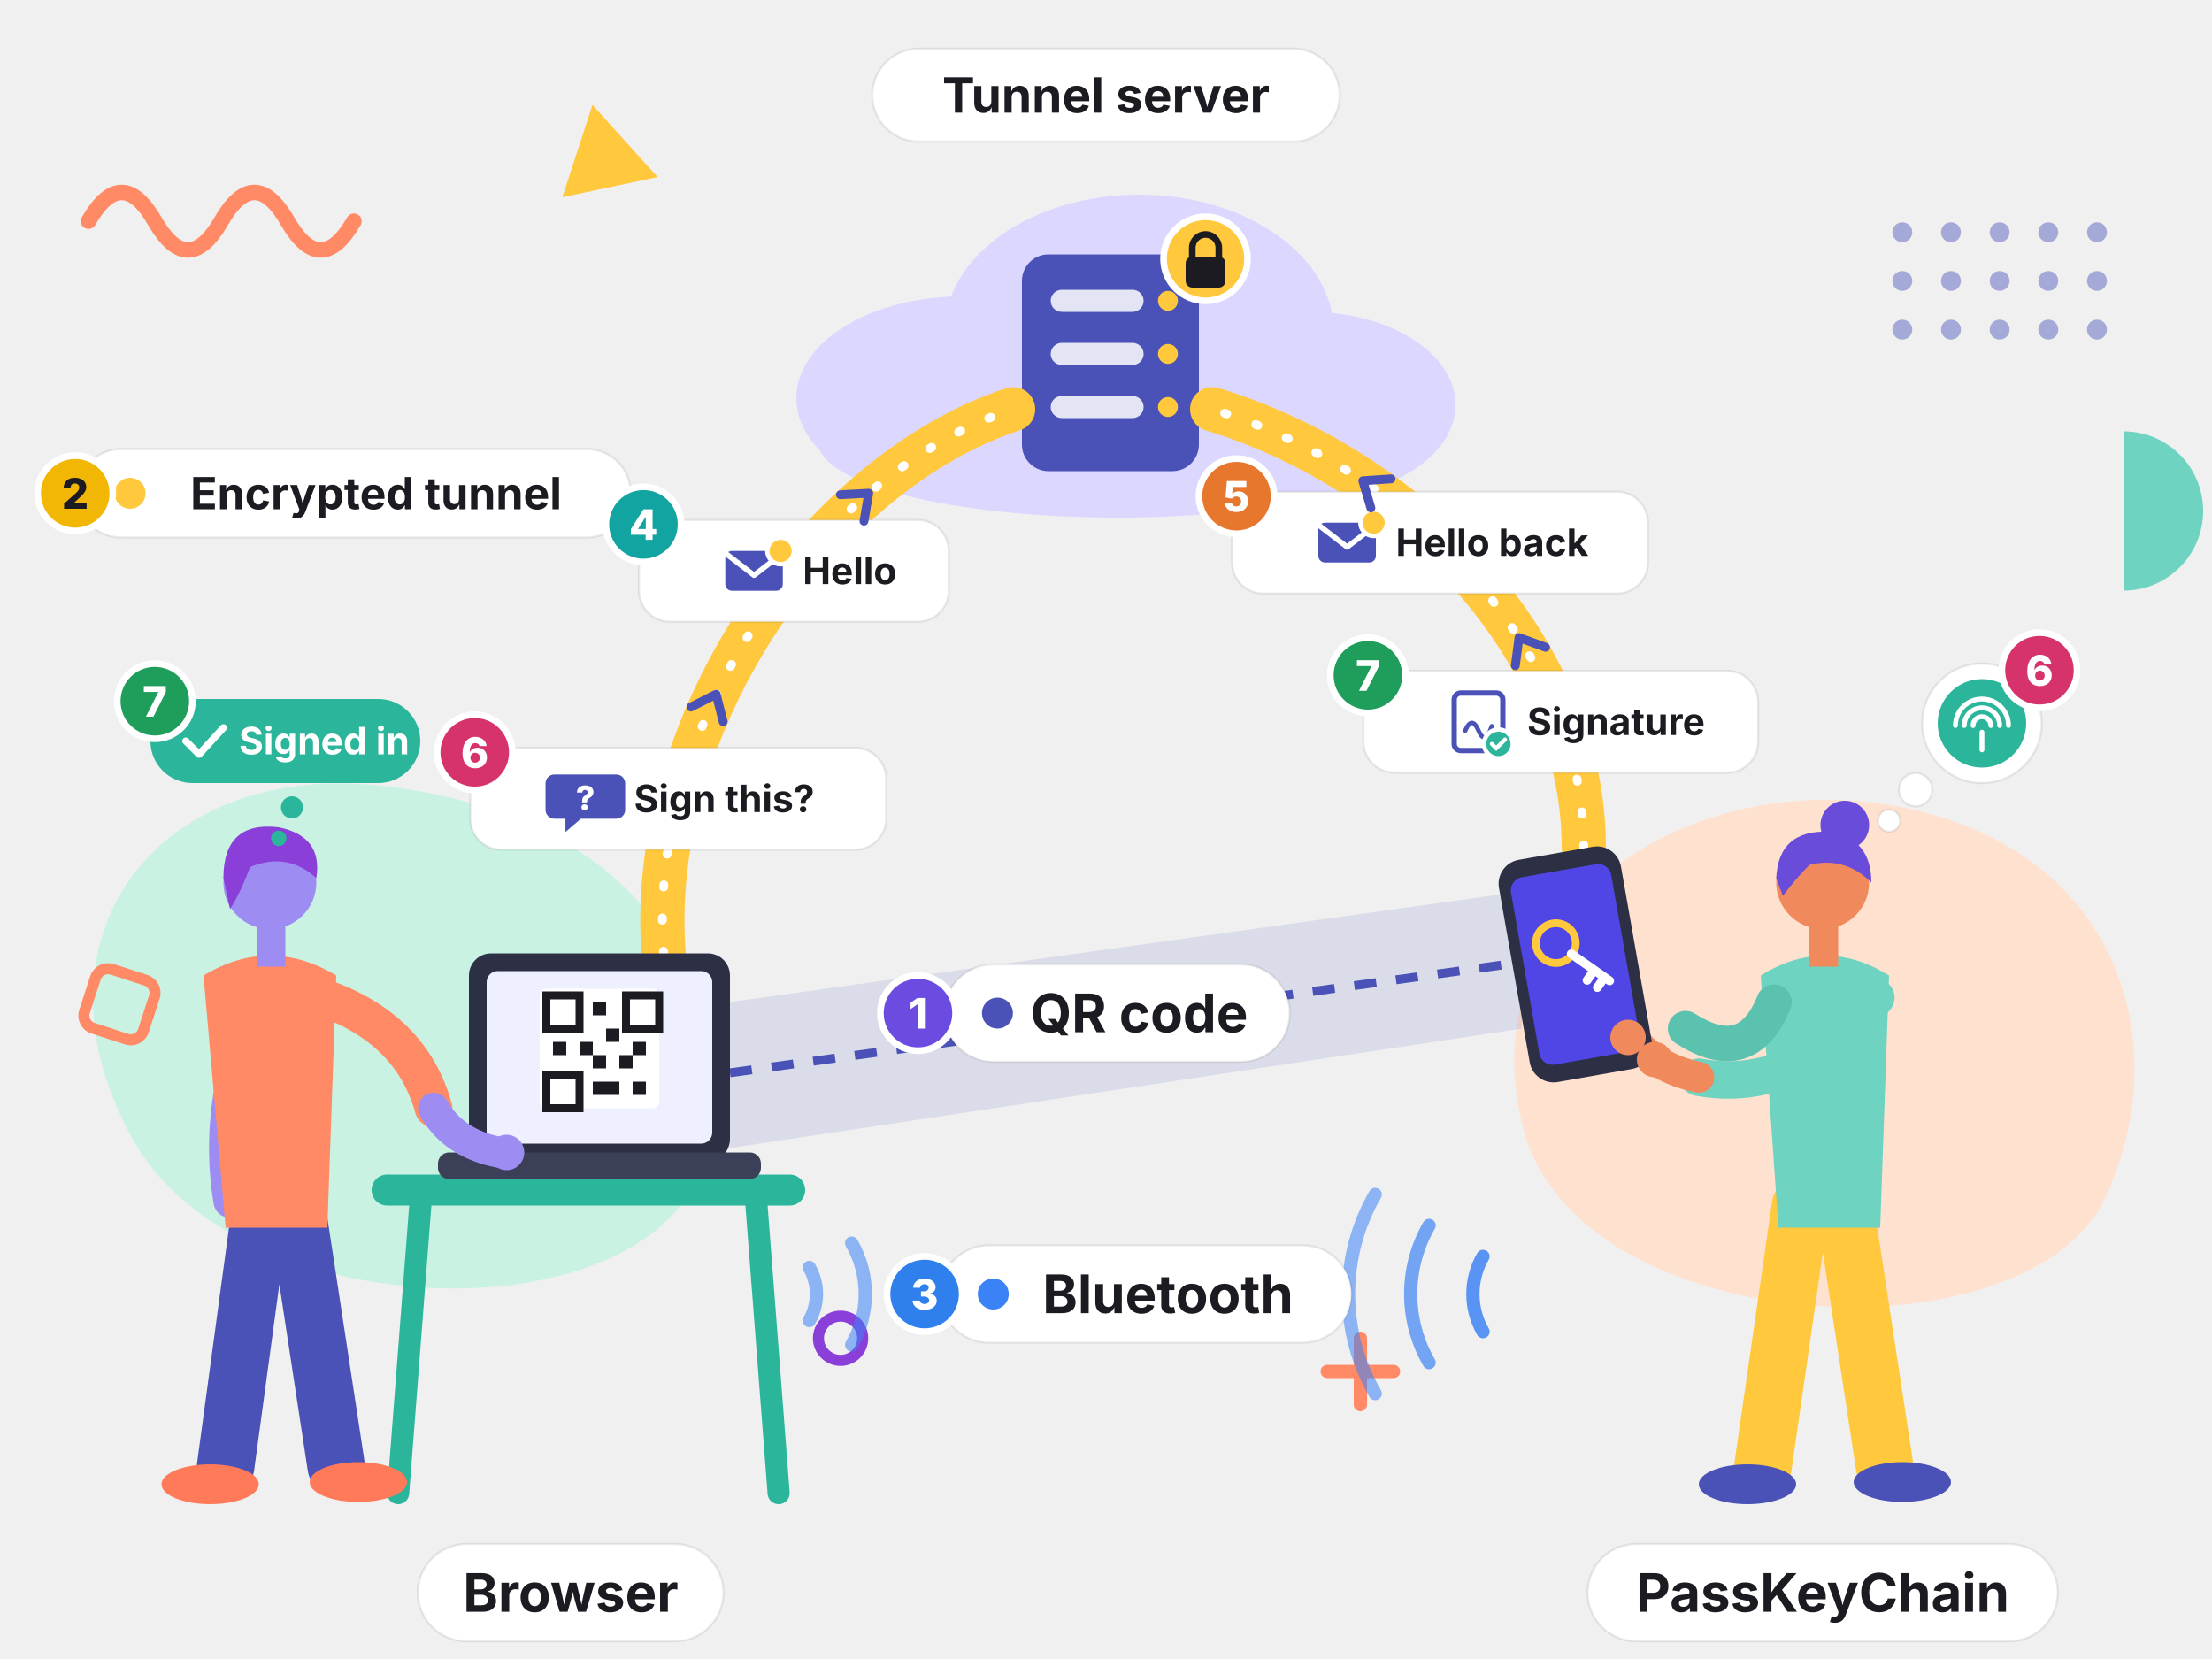
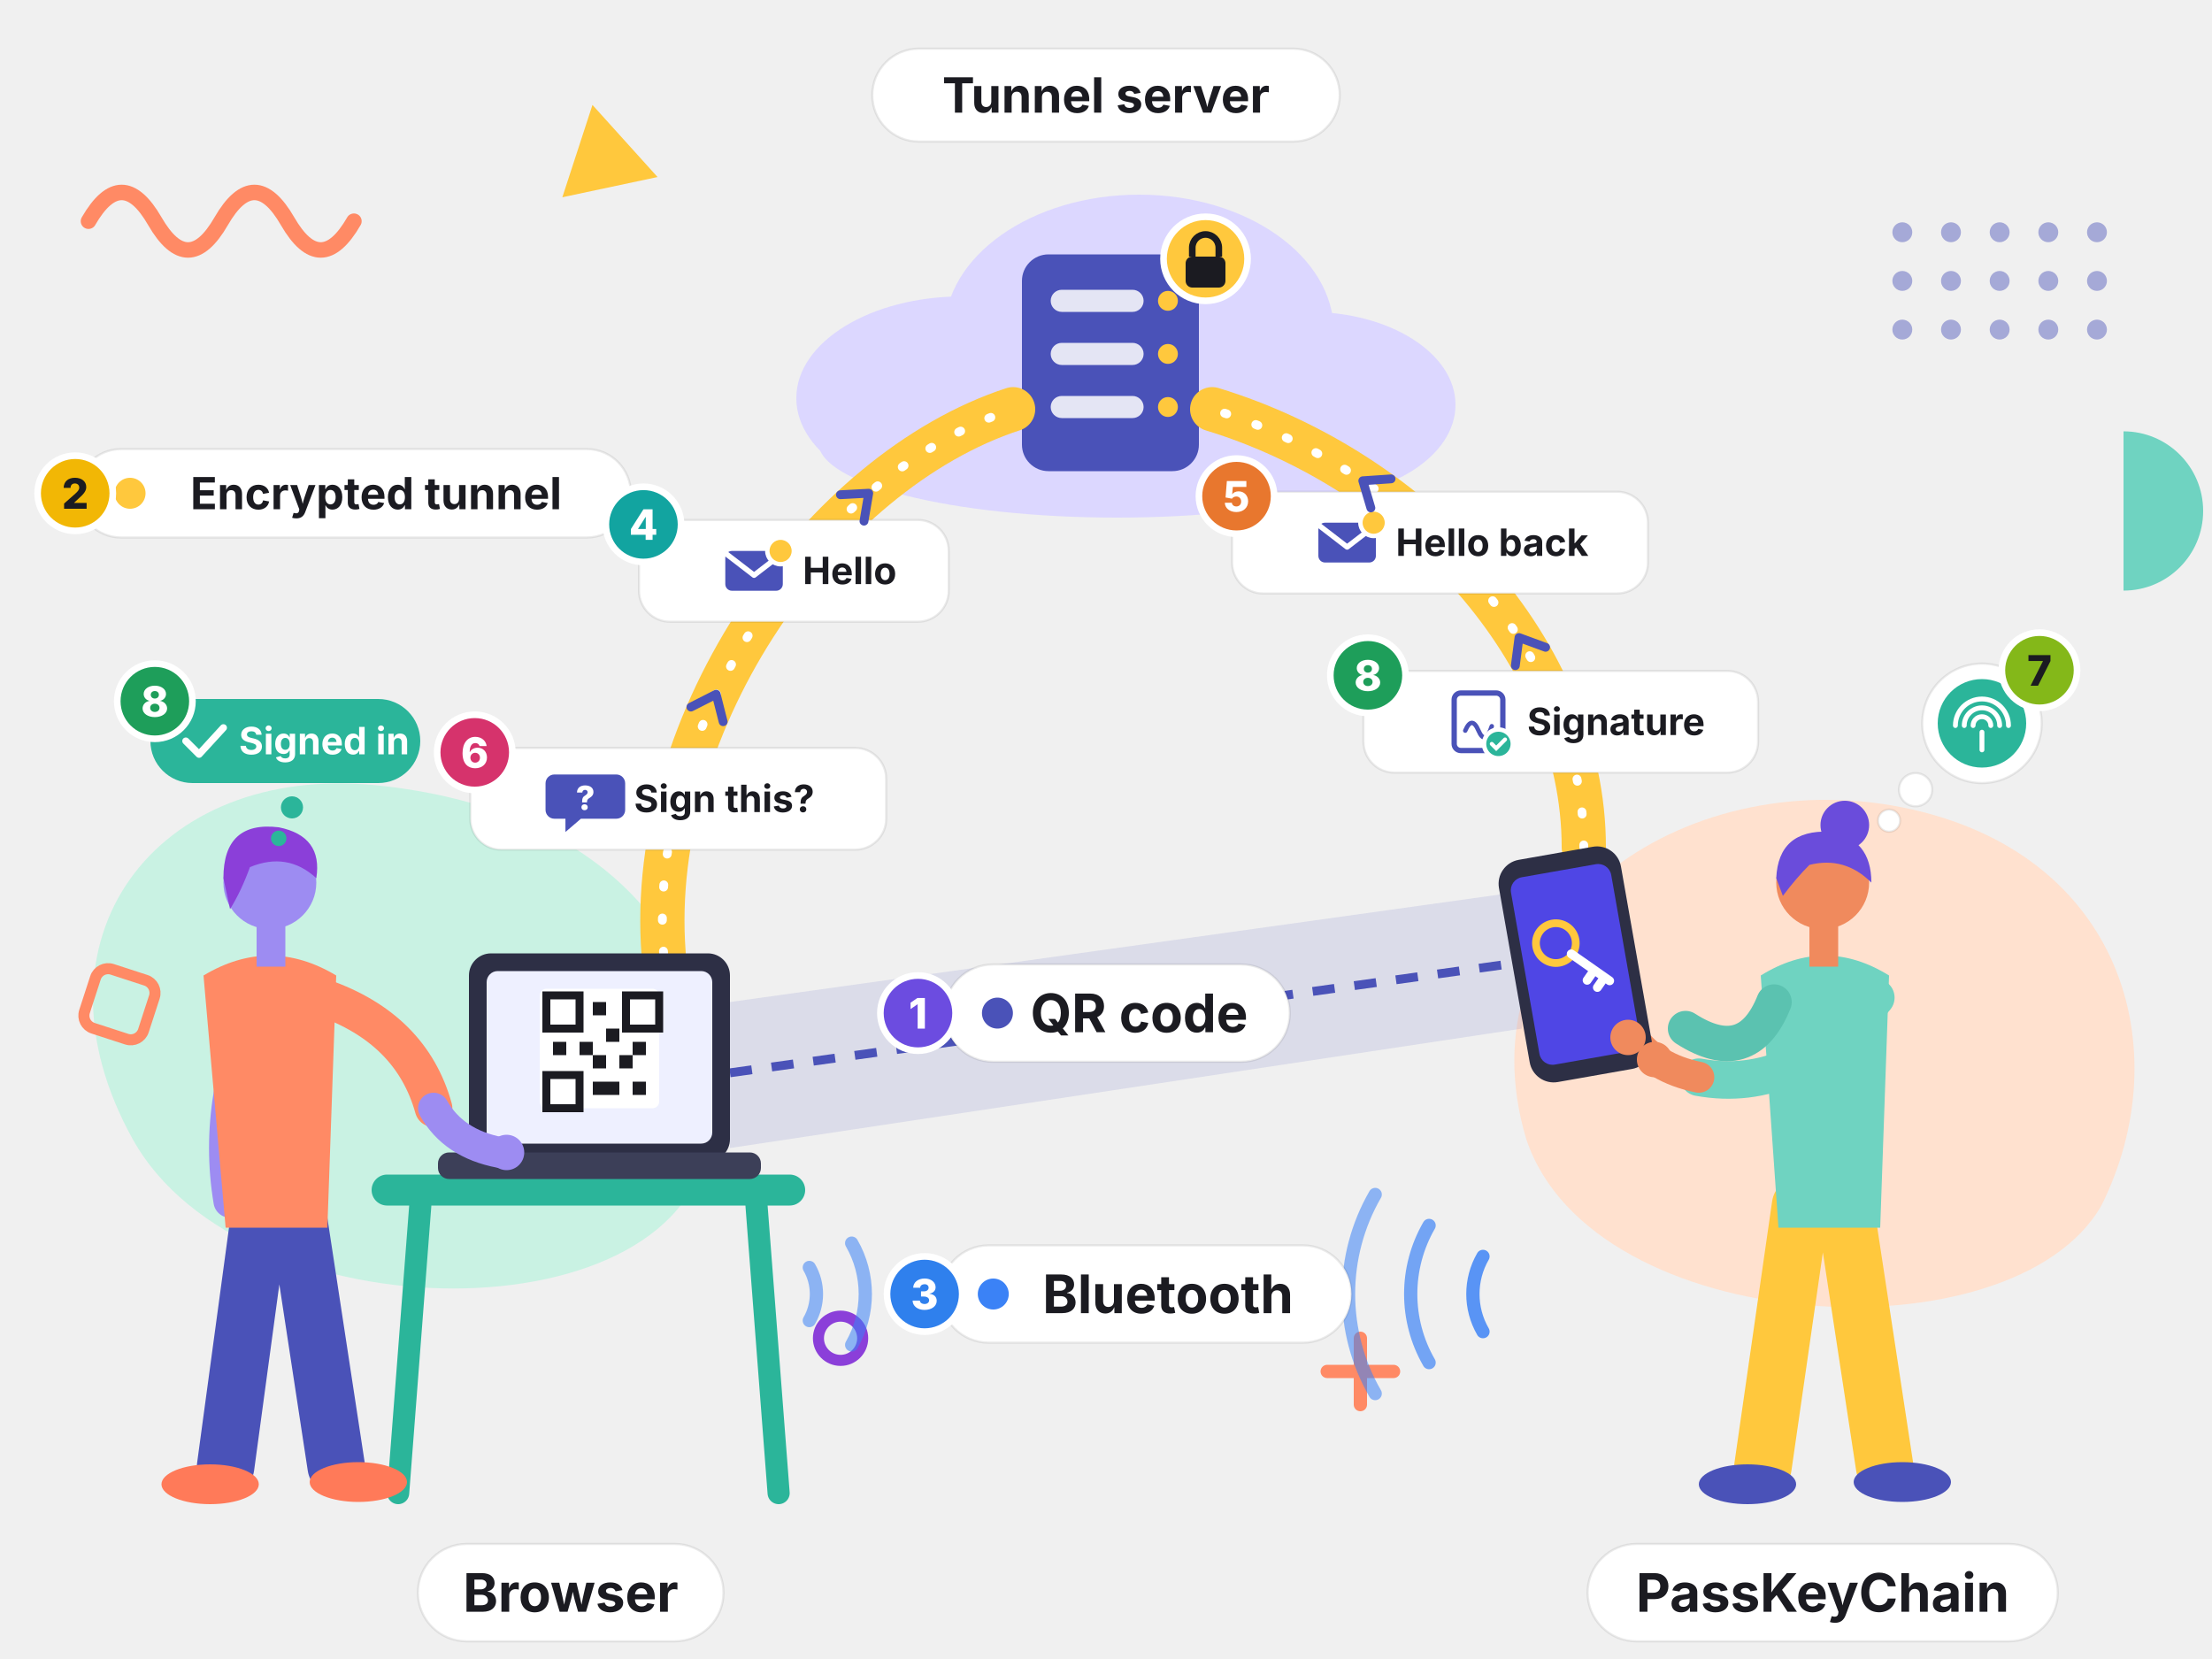
<svg xmlns="http://www.w3.org/2000/svg" viewBox="0 -45 1000 750" role="img" aria-labelledby="t">
  <path d="M60,470 C10,380 70,300 170,310 C270,320 330,380 320,470 C310,560 110,560 60,470 Z" fill="#C9F2E3" />
  <path d="M690,470 C660,370 760,300 860,320 C960,340 985,430 950,500 C910,570 720,560 690,470 Z" fill="#FFE1CF" />
  <path d="M40,55 q15,-26 30,0 t30,0 t30,0 t30,0" stroke="#FF8A65" stroke-width="7" fill="none" stroke-linecap="round" />
  <g fill="#4A52B8" opacity=".45">
    <circle cx="860" cy="60" r="4.5" />
    <circle cx="860" cy="82" r="4.5" />
    <circle cx="860" cy="104" r="4.5" />
    <circle cx="882" cy="60" r="4.5" />
    <circle cx="882" cy="82" r="4.5" />
    <circle cx="882" cy="104" r="4.5" />
    <circle cx="904" cy="60" r="4.5" />
    <circle cx="904" cy="82" r="4.5" />
    <circle cx="904" cy="104" r="4.5" />
    <circle cx="926" cy="60" r="4.5" />
    <circle cx="926" cy="82" r="4.5" />
    <circle cx="926" cy="104" r="4.5" />
    <circle cx="948" cy="60" r="4.5" />
    <circle cx="948" cy="82" r="4.5" />
    <circle cx="948" cy="104" r="4.5" />
  </g>
  <path d="M960,150 a36,36 0 0 1 0,72 Z" fill="#6FD3C1" />
  <path d="M250,40 l22,-38 l22,38 Z" fill="#FFC83D" transform="rotate(-12 272 22)" />
  <circle cx="380" cy="560" r="10" fill="none" stroke="#8B3FD9" stroke-width="5" />
  <path d="M600,575 l30,0 M615,560 l0,30" stroke="#FF8A65" stroke-width="6" stroke-linecap="round" />
  <rect x="40" y="395" width="28" height="28" rx="6" fill="none" stroke="#FF8A65" stroke-width="5" transform="rotate(18 54 409)" />
  <g fill="#DCD7FF">
    <ellipse cx="435" cy="135" rx="75" ry="46" />
    <ellipse cx="515" cy="105" rx="88" ry="62" />
    <ellipse cx="592" cy="138" rx="66" ry="42" />
    <ellipse cx="505" cy="155" rx="135" ry="34" />
  </g>
  <rect x="462" y="70" width="80" height="98" rx="12" fill="#4A52B8" />
  <rect x="475" y="86" width="42" height="10" rx="5" fill="#fff" opacity=".85" />
  <circle cx="528" cy="91" r="4.5" fill="#FFC83D" />
  <rect x="475" y="110" width="42" height="10" rx="5" fill="#fff" opacity=".85" />
  <circle cx="528" cy="115" r="4.5" fill="#FFC83D" />
  <rect x="475" y="134" width="42" height="10" rx="5" fill="#fff" opacity=".85" />
  <circle cx="528" cy="139" r="4.5" fill="#FFC83D" />
  <circle cx="545" cy="72" r="19" fill="#FFC83D" stroke="#fff" stroke-width="3" />
  <rect x="536" y="71" width="18" height="14" rx="3" fill="#1B1B21" />
  <path d="M539,71 v-4 a6,6 0 0 1 12,0 v4" stroke="#1B1B21" stroke-width="3" fill="none" />
  <path d="M300,386 C292,280 372,168 458,140" stroke="#FFC83D" stroke-width="20" fill="none" stroke-linecap="round" />
  <path d="M300,386 C292,280 372,168 458,140" stroke="#fff" stroke-width="4" fill="none" stroke-linecap="round" stroke-dasharray="1 14" />
  <path d="M716,338 C716,250 640,168 548,140" stroke="#FFC83D" stroke-width="20" fill="none" stroke-linecap="round" />
  <path d="M716,338 C716,250 640,168 548,140" stroke="#fff" stroke-width="4" fill="none" stroke-linecap="round" stroke-dasharray="1 14" />
  <g transform="translate(0 90)">
    <path d="M330,318 L688,268 L688,330 L330,384 Z" fill="#4A52B8" opacity=".13" />
    <path d="M330,350 L688,300" stroke="#4A52B8" stroke-width="4" stroke-dasharray="10 9" />
    <path d="M670.42,433.0 A34,34 0 0 0 670.42,467.0" stroke="#3B82F6" stroke-width="6" fill="none" stroke-linecap="round" opacity="0.83" />
    <path d="M646.06,419.0 A62,62 0 0 0 646.06,481.0" stroke="#3B82F6" stroke-width="6" fill="none" stroke-linecap="round" opacity="0.69" />
    <path d="M621.7,405.0 A90,90 0 0 0 621.7,495.0" stroke="#3B82F6" stroke-width="6" fill="none" stroke-linecap="round" opacity="0.55" />
    <path d="M365.88,438.0 A24,24 0 0 1 365.88,462.0" stroke="#3B82F6" stroke-width="6" fill="none" stroke-linecap="round" opacity=".55" />
    <path d="M385.02,427.0 A46,46 0 0 1 385.02,473.0" stroke="#3B82F6" stroke-width="6" fill="none" stroke-linecap="round" opacity=".55" />
    <rect x="168" y="396" width="196" height="14" rx="7" fill="#2BB59A" />
    <path d="M190,410 L180,540 M342,410 L352,540" stroke="#2BB59A" stroke-width="10" stroke-linecap="round" />
    <rect x="212" y="296" width="118" height="94" rx="10" fill="#2D2F45" />
    <rect x="220" y="304" width="102" height="78" rx="5" fill="#EEF0FF" />
    <rect x="244" y="312" width="54" height="54" fill="#fff" rx="3" />
    <rect x="247.0" y="315.0" width="15.0" height="15.0" fill="none" stroke="#1B1B21" stroke-width="3.6" />
    <rect x="283.0" y="315.0" width="15.0" height="15.0" fill="none" stroke="#1B1B21" stroke-width="3.6" />
    <rect x="247.0" y="351.0" width="15.0" height="15.0" fill="none" stroke="#1B1B21" stroke-width="3.6" />
    <rect x="268.0" y="318.0" width="6.0" height="6.0" fill="#1B1B21" />
    <rect x="274.0" y="330.0" width="6.0" height="6.0" fill="#1B1B21" />
    <rect x="262.0" y="336.0" width="6.0" height="6.0" fill="#1B1B21" />
    <rect x="268.0" y="342.0" width="6.0" height="6.0" fill="#1B1B21" />
    <rect x="280.0" y="342.0" width="6.0" height="6.0" fill="#1B1B21" />
    <rect x="286.0" y="354.0" width="6.0" height="6.0" fill="#1B1B21" />
    <rect x="274.0" y="354.0" width="6.0" height="6.0" fill="#1B1B21" />
    <rect x="268.0" y="354.0" width="6.0" height="6.0" fill="#1B1B21" />
    <rect x="286.0" y="336.0" width="6.0" height="6.0" fill="#1B1B21" />
    <rect x="250.0" y="336.0" width="6.0" height="6.0" fill="#1B1B21" />
    <rect x="198" y="386" width="146" height="12" rx="5" fill="#3C3F58" />
    <path d="M118,410 L102,528 M134,410 L152,528" stroke="#4A52B8" stroke-width="26" stroke-linecap="round" />
    <ellipse cx="95" cy="536" rx="22" ry="9" fill="#FF7A59" />
    <ellipse cx="162" cy="535" rx="22" ry="9" fill="#FF7A59" />
    <path d="M120,312 Q96,360 104,408" stroke="#9D8CF2" stroke-width="15" fill="none" stroke-linecap="round" />
    <path d="M92,306 Q122,288 152,306 L148,420 L102,420 Z" fill="#FF8A65" />
    <rect x="116" y="278" width="13" height="24" fill="#9D8CF2" />
    <circle cx="122" cy="264" r="21" fill="#9D8CF2" />
    <path d="M101,262 Q101,236 126,239 Q146,243 143,262 Q130,250 113,257 Q109,268 104,276 Z" fill="#8B3FD9" />
    <path d="M146,316 Q186,330 196,366" stroke="#FF8A65" stroke-width="17" fill="none" stroke-linecap="round" />
    <path d="M196,366 Q205,382 226,386" stroke="#9D8CF2" stroke-width="14" fill="none" stroke-linecap="round" />
    <circle cx="229" cy="386" r="8" fill="#9D8CF2" />
    <path d="M814,410 L797,528 M834,410 L852,528" stroke="#FFC83D" stroke-width="26" stroke-linecap="round" />
    <ellipse cx="790" cy="536" rx="22" ry="9" fill="#4A52B8" />
    <ellipse cx="860" cy="535" rx="22" ry="9" fill="#4A52B8" />
    <path d="M796,306 Q825,288 854,306 L850,420 L804,420 Z" fill="#6FD3C1" />
    <rect x="818" y="278" width="13" height="24" fill="#F08A5D" />
    <circle cx="824" cy="264" r="21" fill="#F08A5D" />
    <circle cx="834" cy="238" r="11" fill="#6A4CDB" />
    <path d="M803,262 Q804,240 827,241 Q846,244 846,264 Q834,252 818,256 Q812,262 806,270 Z" fill="#6A4CDB" />
    <path d="M848,316 Q812,360 768,352" stroke="#6FD3C1" stroke-width="17" fill="none" stroke-linecap="round" />
    <path d="M768,352 Q748,348 738,334" stroke="#F08A5D" stroke-width="14" fill="none" stroke-linecap="round" />
    <path d="M802,318 Q790,348 762,330" stroke="#5BC2B0" stroke-width="16" fill="none" stroke-linecap="round" />
    <g transform="rotate(-10 712 300)">
      <rect x="684" y="250" width="56" height="102" rx="11" fill="#2D2F45" />
      <rect x="689" y="258" width="46" height="86" rx="6" fill="#4F46E5" />
      <circle cx="705" cy="290" r="9" fill="none" stroke="#FFC83D" stroke-width="3.5" />
      <path d="M711,296 L726,311 M720,305 L716,309 M724,309 L720,313" stroke="#fff" stroke-width="4" stroke-linecap="round" />
    </g>
    <circle cx="736" cy="334" r="8" fill="#F08A5D" />
    <circle cx="748" cy="344" r="8" fill="#F08A5D" />
    <rect x="426.92" y="301.0" width="156.16" height="44" rx="22.0" fill="#FFFFFF" stroke="#00000014" />
    <circle cx="450.92" cy="323" r="7" fill="#4A52B8" />
    <text x="515" y="331.64" text-anchor="middle" font-family="'Inter','Segoe UI',Roboto,Arial,sans-serif" font-size="24" font-weight="700" fill="#1B1B21">QR code</text>
    <circle cx="415" cy="323" r="17" fill="#6C4CE0" stroke="#fff" stroke-width="3" />
    <text x="415" y="330" text-anchor="middle" font-family="'Inter','Segoe UI',Roboto,Arial,sans-serif" font-size="19" font-weight="800" fill="#fff">1</text>
    <rect x="425.04" y="428.0" width="185.92" height="44" rx="22.0" fill="#FFFFFF" stroke="#00000014" />
    <circle cx="449.04" cy="450" r="7" fill="#3B82F6" />
    <text x="528" y="458.64" text-anchor="middle" font-family="'Inter','Segoe UI',Roboto,Arial,sans-serif" font-size="24" font-weight="700" fill="#1B1B21">Bluetooth</text>
    <circle cx="418" cy="450" r="17" fill="#2F80ED" stroke="#fff" stroke-width="3" />
    <text x="418" y="457" text-anchor="middle" font-family="'Inter','Segoe UI',Roboto,Arial,sans-serif" font-size="19" font-weight="800" fill="#fff">3</text>
    <rect x="188.92" y="563.0" width="138.16" height="44" rx="22.0" fill="#FFFFFF" stroke="#00000014" />
    <text x="258" y="593.64" text-anchor="middle" font-family="'Inter','Segoe UI',Roboto,Arial,sans-serif" font-size="24" font-weight="700" fill="#1B1B21">Browser</text>
    <rect x="717.72" y="563.0" width="212.56" height="44" rx="22.0" fill="#FFFFFF" stroke="#00000014" />
    <text x="824" y="593.64" text-anchor="middle" font-family="'Inter','Segoe UI',Roboto,Arial,sans-serif" font-size="24" font-weight="700" fill="#1B1B21">PassKeyChain</text>
  </g>
  <rect x="394.34" y="-23.0" width="211.32" height="42" rx="21.0" fill="#FFFFFF" stroke="#00000014" />
  <text x="500" y="5.92" text-anchor="middle" font-family="'Inter','Segoe UI',Roboto,Arial,sans-serif" font-size="22" font-weight="700" fill="#1B1B21">Tunnel server</text>
  <rect x="34.8" y="158.0" width="250.4" height="40" rx="20.0" fill="#FFFFFF" stroke="#00000014" />
  <circle cx="58.8" cy="178" r="7" fill="#FFC83D" />
  <text x="170" y="185.2" text-anchor="middle" font-family="'Inter','Segoe UI',Roboto,Arial,sans-serif" font-size="20" font-weight="700" fill="#1B1B21">Encrypted tunnel</text>
  <circle cx="34" cy="178" r="17" fill="#F2B705" stroke="#fff" stroke-width="3" />
  <text x="34" y="185" text-anchor="middle" font-family="'Inter','Segoe UI',Roboto,Arial,sans-serif" font-size="19" font-weight="800" fill="#1B1B21">2</text>
  <g transform="translate(288.8904 213.0649)">
    <rect x="0" y="-23" width="140.0" height="46" rx="14" fill="#fff" stroke="#00000014" />
    <g transform="translate(52 0)">
      <rect x="-13" y="-9" width="26" height="18" rx="3" fill="#4A52B8" />
      <path d="M-13,-8 L0,2 L13,-8" stroke="#fff" stroke-width="2.4" fill="none" stroke-linejoin="round" />
      <circle cx="12" cy="-9" r="6" fill="#FFC83D" stroke="#fff" stroke-width="2" />
    </g>
    <text x="74" y="6" font-family="'Inter','Segoe UI',Roboto,Arial,sans-serif" font-size="17" font-weight="700" fill="#1B1B21">Hello</text>
  </g>
  <circle cx="290.89" cy="192.065" r="17" fill="#12A4A0" stroke="#fff" stroke-width="3" />
  <text x="290.89" y="199.065" text-anchor="middle" font-family="'Inter','Segoe UI',Roboto,Arial,sans-serif" font-size="19" font-weight="800" fill="#fff">4</text>
  <g transform="translate(389.0 181.3) rotate(-41.7)">
    <path d="M-5,-8 L5,0 L-5,8" stroke="#4A52B8" stroke-width="4" fill="none" stroke-linecap="round" stroke-linejoin="round" />
  </g>
  <g transform="translate(212.6245 316.1271)">
    <rect x="0" y="-23" width="188.0" height="46" rx="14" fill="#fff" stroke="#00000014" />
    <g transform="translate(52 0)">
      <path d="M-14,-11 h28 a4,4 0 0 1 4,4 v12 a4,4 0 0 1 -4,4 h-16 l-7,6 v-6 h-5 a4,4 0 0 1 -4,-4 v-12 a4,4 0 0 1 4,-4 z" fill="#4A52B8" />
      <text x="0" y="5" text-anchor="middle" font-family="'Inter','Segoe UI',Roboto,Arial,sans-serif" font-size="15" font-weight="800" fill="#fff">?</text>
    </g>
    <text x="74" y="6" font-family="'Inter','Segoe UI',Roboto,Arial,sans-serif" font-size="17" font-weight="700" fill="#1B1B21">Sign this?</text>
  </g>
  <circle cx="214.624" cy="295.127" r="17" fill="#D6336C" stroke="#fff" stroke-width="3" />
  <text x="214.624" y="302.127" text-anchor="middle" font-family="'Inter','Segoe UI',Roboto,Arial,sans-serif" font-size="19" font-weight="800" fill="#fff">6</text>
  <g transform="translate(321.7 273.4) rotate(-65.6)">
    <path d="M-5,-8 L5,0 L-5,8" stroke="#4A52B8" stroke-width="4" fill="none" stroke-linecap="round" stroke-linejoin="round" />
  </g>
  <g transform="translate(557.0075 200.3006)">
    <rect x="0" y="-23" width="188.0" height="46" rx="14" fill="#fff" stroke="#00000014" />
    <g transform="translate(52 0)">
      <rect x="-13" y="-9" width="26" height="18" rx="3" fill="#4A52B8" />
      <path d="M-13,-8 L0,2 L13,-8" stroke="#fff" stroke-width="2.4" fill="none" stroke-linejoin="round" />
      <circle cx="12" cy="-9" r="6" fill="#FFC83D" stroke="#fff" stroke-width="2" />
    </g>
    <text x="74" y="6" font-family="'Inter','Segoe UI',Roboto,Arial,sans-serif" font-size="17" font-weight="700" fill="#1B1B21">Hello back</text>
  </g>
  <circle cx="559.008" cy="179.301" r="17" fill="#E8772E" stroke="#fff" stroke-width="3" />
  <text x="559.008" y="186.301" text-anchor="middle" font-family="'Inter','Segoe UI',Roboto,Arial,sans-serif" font-size="19" font-weight="800" fill="#fff">5</text>
  <g transform="translate(620.2 175.2) rotate(-145.2)">
    <path d="M-5,-8 L5,0 L-5,8" stroke="#4A52B8" stroke-width="4" fill="none" stroke-linecap="round" stroke-linejoin="round" />
  </g>
  <g transform="translate(616.4037 281.3023)">
    <rect x="0" y="-23" width="178.4" height="46" rx="14" fill="#fff" stroke="#00000014" />
    <g transform="translate(52 0)">
      <rect x="-11" y="-13" width="22" height="26" rx="3" fill="#fff" stroke="#4A52B8" stroke-width="2.4" />
      <path d="M-6,4 q3,-7 6,0 t6,-2" stroke="#4A52B8" stroke-width="2" fill="none" stroke-linecap="round" />
      <circle cx="9" cy="10" r="6.5" fill="#2BB59A" stroke="#fff" stroke-width="2" />
      <path d="M6,10 l2,2 l4,-4" stroke="#fff" stroke-width="1.8" fill="none" stroke-linecap="round" />
    </g>
    <text x="74" y="6" font-family="'Inter','Segoe UI',Roboto,Arial,sans-serif" font-size="17" font-weight="700" fill="#1B1B21">Signature</text>
  </g>
  <circle cx="618.404" cy="260.302" r="17" fill="#1E9E5A" stroke="#fff" stroke-width="3" />
-   <text x="618.404" y="267.302" text-anchor="middle" font-family="'Inter','Segoe UI',Roboto,Arial,sans-serif" font-size="19" font-weight="800" fill="#fff">7</text>
+   <text x="618.404" y="267.302" text-anchor="middle" font-family="'Inter','Segoe UI',Roboto,Arial,sans-serif" font-size="19" font-weight="800" fill="#fff">8</text>
  <g transform="translate(689.3 247.5) rotate(-121.2)">
    <path d="M-5,-8 L5,0 L-5,8" stroke="#4A52B8" stroke-width="4" fill="none" stroke-linecap="round" stroke-linejoin="round" />
  </g>
  <g transform="translate(896 282)">
    <circle cx="-42" cy="44" r="5" fill="#fff" stroke="#00000014" />
    <circle cx="-30" cy="30" r="7.5" fill="#fff" stroke="#00000014" />
    <circle r="27" fill="#fff" stroke="#00000014" />
    <circle r="20" fill="#2BB59A" />
    <g transform="translate(0 -3)">
      <path d="M-4,4 a4,4 0 0 1 8,0" stroke="#fff" stroke-width="2.2" fill="none" stroke-linecap="round" />
      <path d="M-8,4 a8,8 0 0 1 16,0" stroke="#fff" stroke-width="2.2" fill="none" stroke-linecap="round" />
      <path d="M-12,4 a12,12 0 0 1 24,0" stroke="#fff" stroke-width="2.2" fill="none" stroke-linecap="round" />
    </g>
    <path d="M0,4 v8" stroke="#fff" stroke-width="2.2" stroke-linecap="round" />
  </g>
-   <circle cx="922" cy="258" r="17" fill="#D6336C" stroke="#fff" stroke-width="3" />
-   <text x="922" y="265" text-anchor="middle" font-family="'Inter','Segoe UI',Roboto,Arial,sans-serif" font-size="19" font-weight="800" fill="#fff">6</text>
+   <circle cx="922" cy="258" r="17" fill="#84B819" stroke="#fff" stroke-width="3" />
+   <text x="922" y="265" text-anchor="middle" font-family="'Inter','Segoe UI',Roboto,Arial,sans-serif" font-size="19" font-weight="800" fill="#1B1B21">7</text>
  <g transform="translate(118 290)">
    <circle cx="14" cy="30" r="5" fill="#2BB59A" />
    <circle cx="8" cy="44" r="3.5" fill="#2BB59A" />
    <rect x="-50" y="-19" width="122" height="38" rx="19" fill="#2BB59A" />
    <path d="M-34,0 l6,6 l11,-12" stroke="#fff" stroke-width="3.2" fill="none" stroke-linecap="round" stroke-linejoin="round" />
    <text x="-10" y="6" font-family="'Inter','Segoe UI',Roboto,Arial,sans-serif" font-size="17" font-weight="700" fill="#fff">Signed in</text>
  </g>
  <circle cx="70" cy="272" r="17" fill="#1E9E5A" stroke="#fff" stroke-width="3" />
-   <text x="70" y="279" text-anchor="middle" font-family="'Inter','Segoe UI',Roboto,Arial,sans-serif" font-size="19" font-weight="800" fill="#fff">7</text>
+   <text x="70" y="279" text-anchor="middle" font-family="'Inter','Segoe UI',Roboto,Arial,sans-serif" font-size="19" font-weight="800" fill="#fff">8</text>
</svg>
